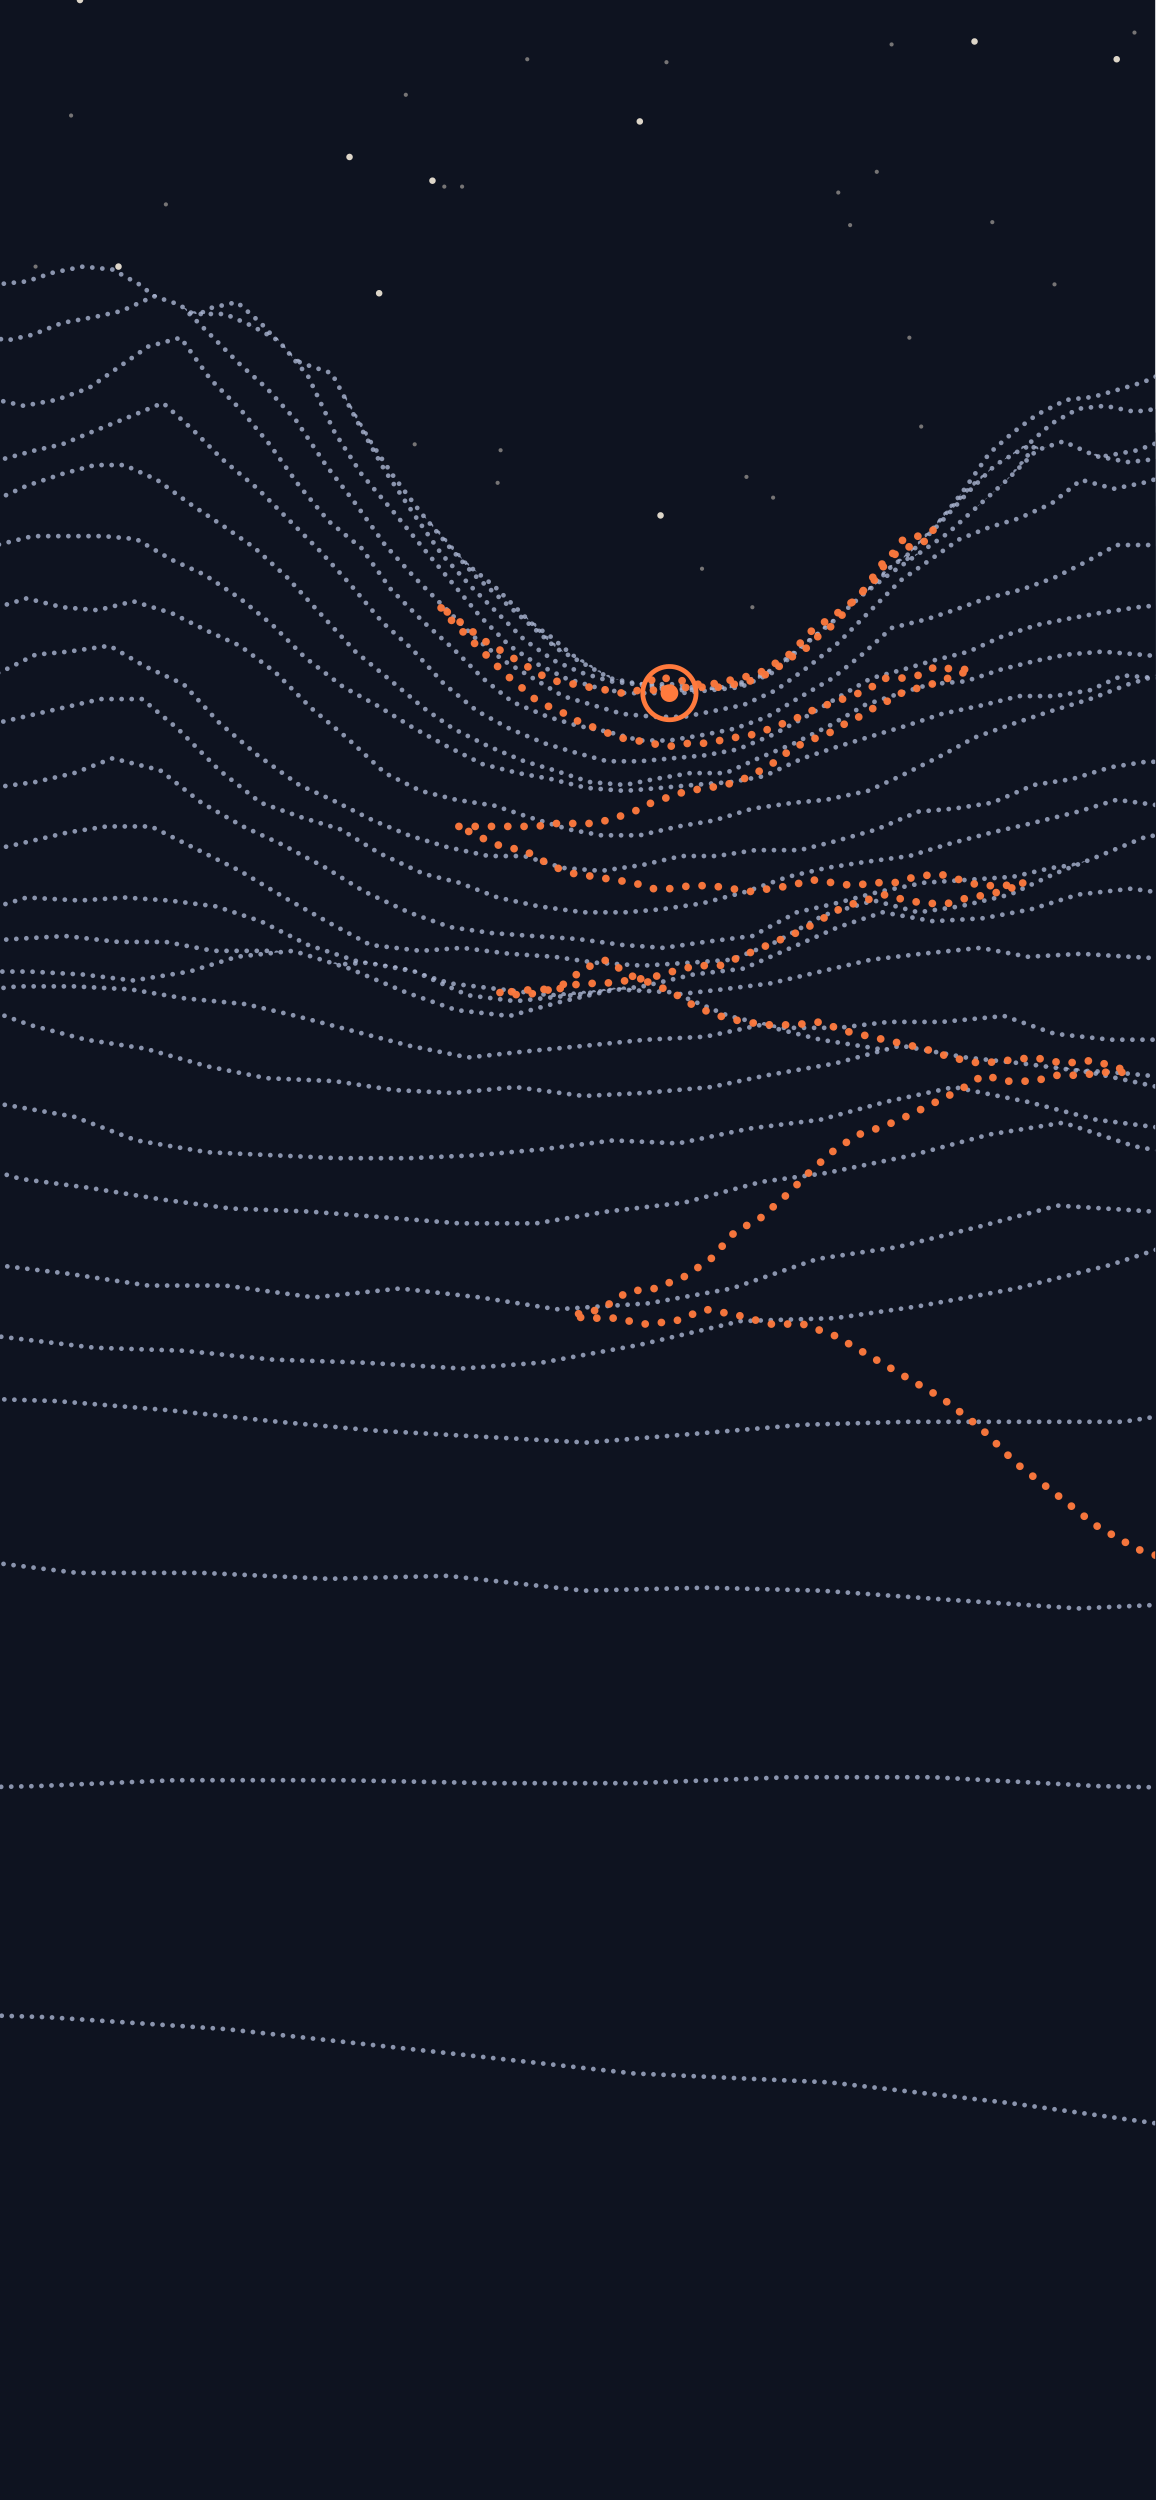
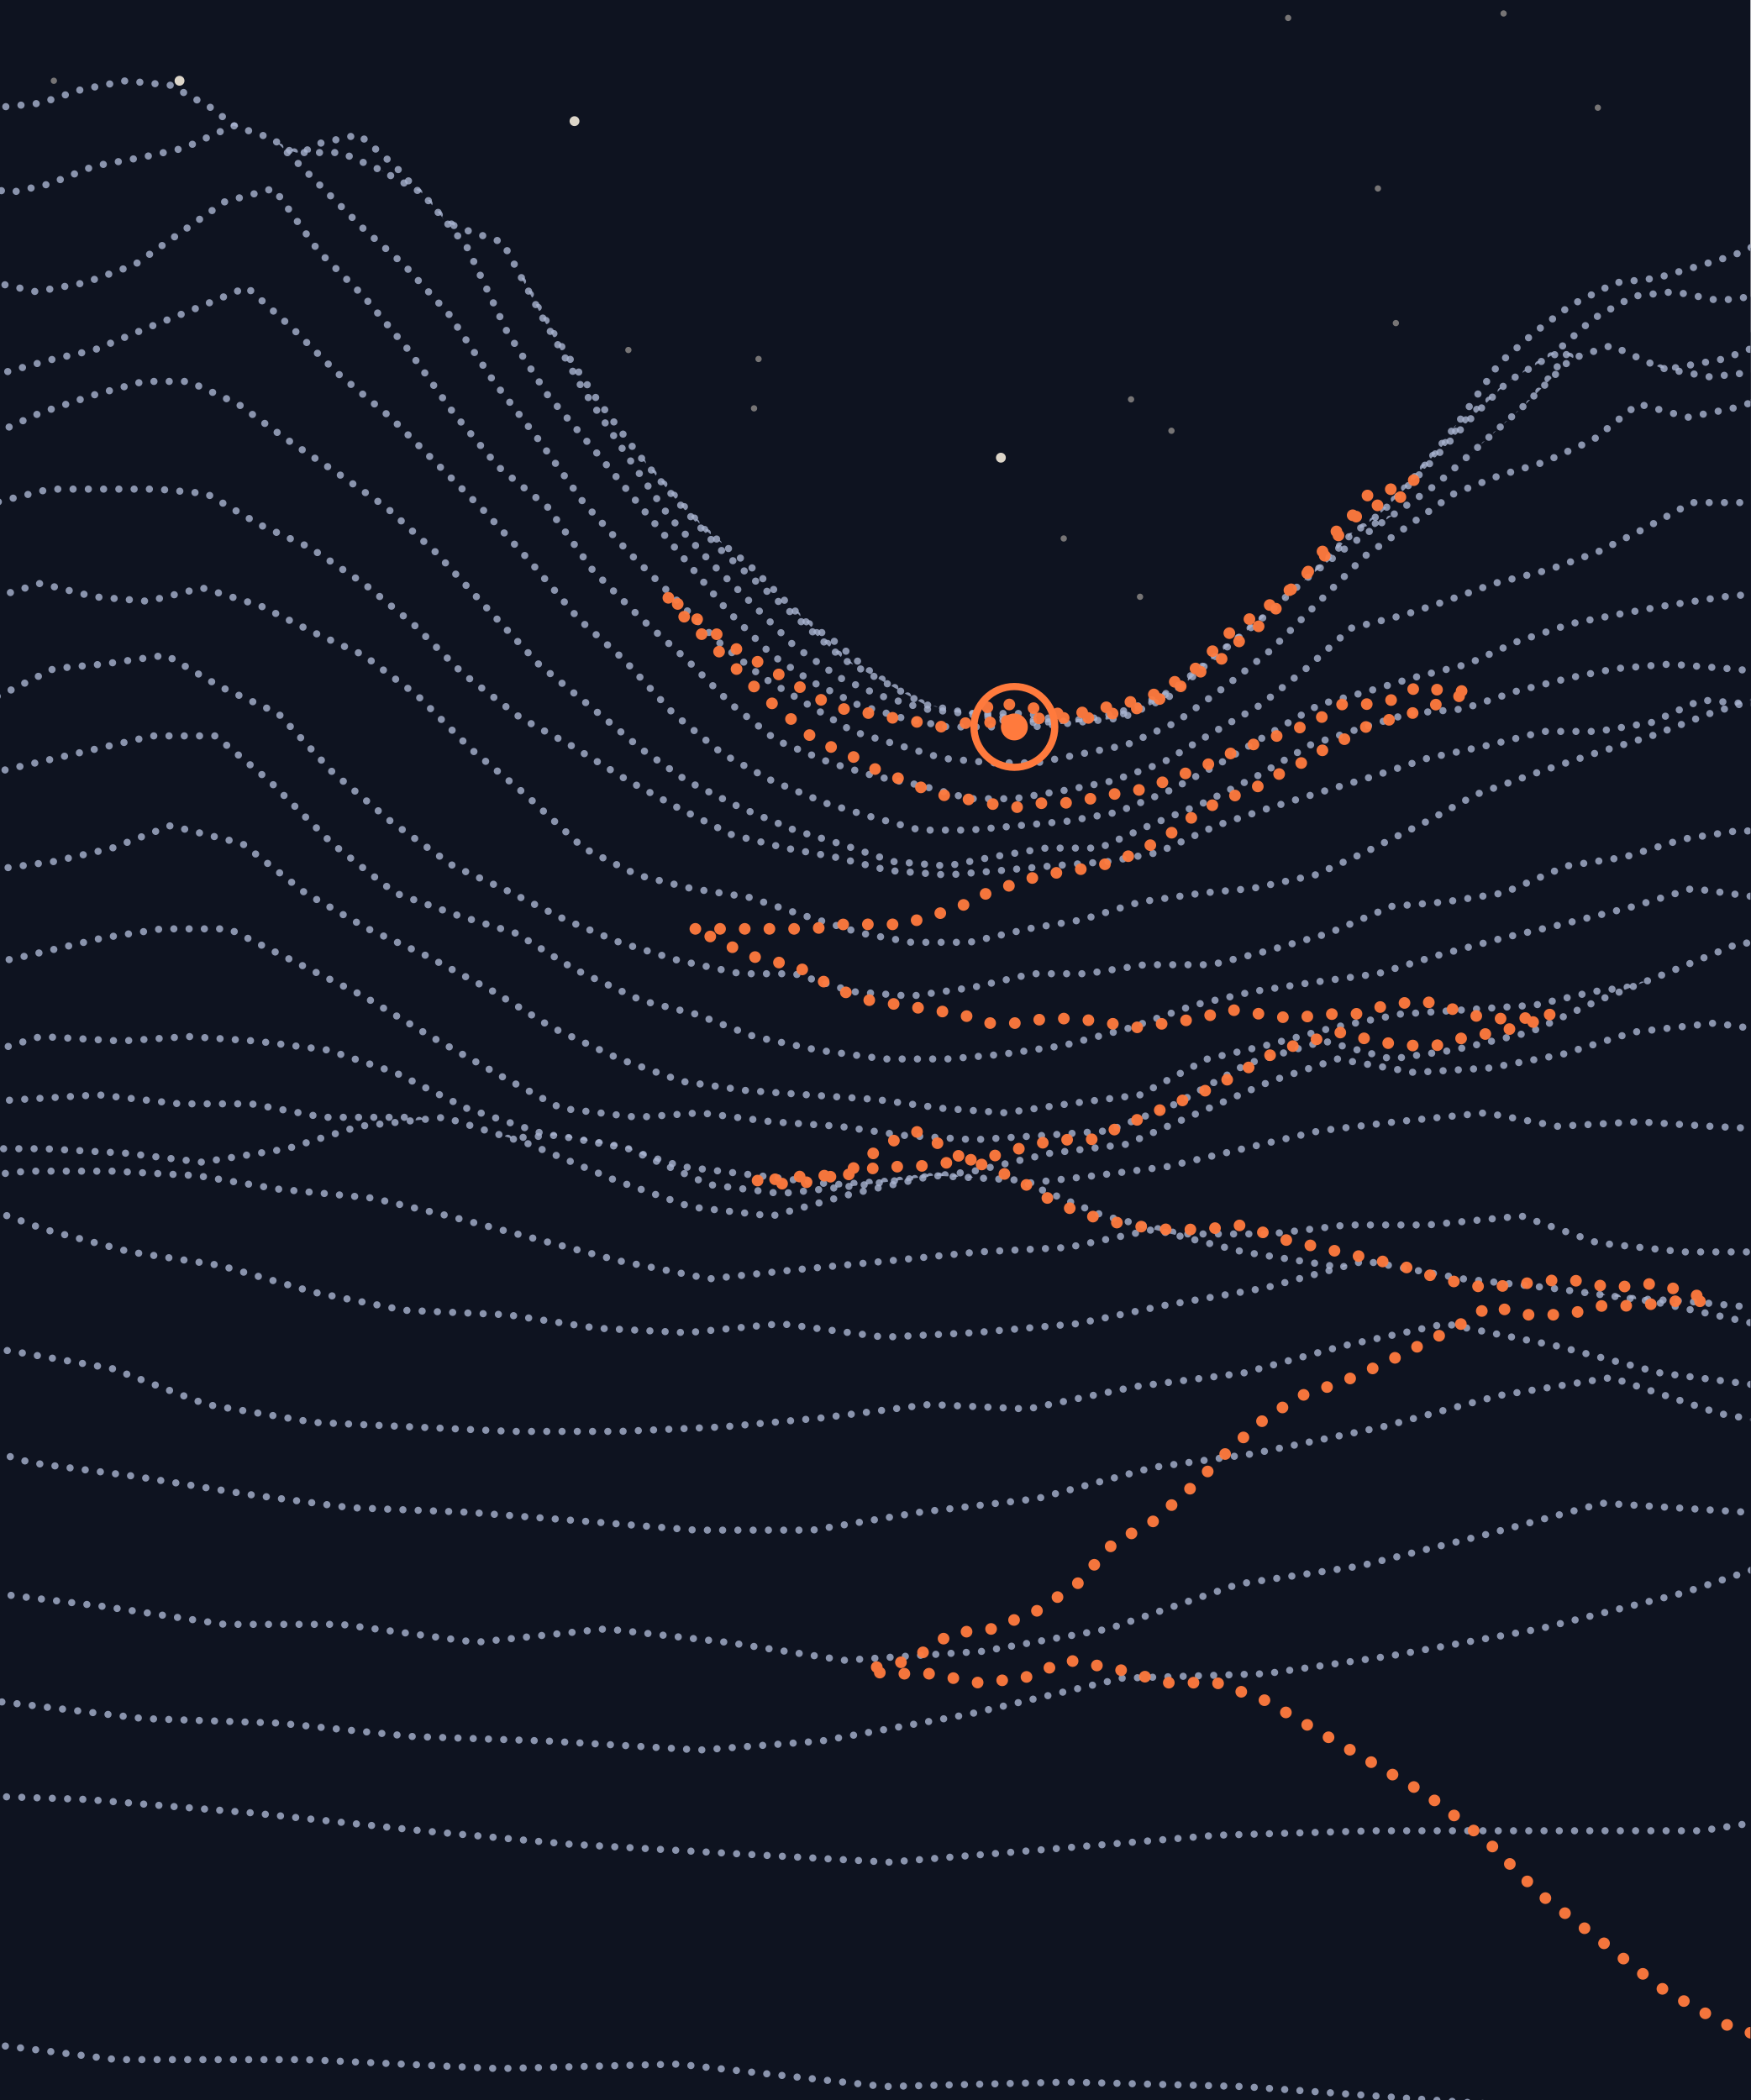
- <svg xmlns="http://www.w3.org/2000/svg" viewBox="0 0 390 844" preserveAspectRatio="xMidYMid slice" role="img" aria-label="Dotted mountain ridges with a lit path climbing to a saddle">
+ <svg xmlns="http://www.w3.org/2000/svg" viewBox="0 72 390 468" preserveAspectRatio="xMidYMid slice" role="img" aria-label="Dotted mountain ridges with a lit path climbing to a saddle">
  <defs />
-   <rect x="-50" y="-50" width="490" height="944" fill="#0E1320" />
+   <rect x="-50" y="22" width="490" height="568" fill="#0E1320" />
  <g stroke="#F4EBDC" stroke-linecap="round">
    <path d="M137 32h0M279 357h0M33 303h0M307 114h0M140 150h0M202 271h0M261 168h0M49 309h0M301 15h0M225 21h0M141 390h0M315 307h0M141 327h0M12 90h0M335 75h0M293 396h0M283 65h0M180 250h0M99 261h0M178 20h0M296 58h0M156 246h0M109 420h0M56 69h0M108 137h0M286 216h0M79 229h0M150 63h0M27 295h0M383 11h0M311 144h0M124 412h0M215 297h0M252 161h0M64 163h0M349 205h0M356 96h0M237 192h0M42 288h0M204 281h0M187 258h0M352 265h0M302 301h0M287 76h0M169 152h0M24 39h0M226 388h0M168 163h0M353 322h0M156 63h0M254 205h0M127 218h0" stroke-width="1.4" opacity=".45" />
    <path d="M94 117h0M40 90h0M153 202h0M118 53h0M377 20h0M110 368h0M223 174h0M14 292h0M16 218h0M76 261h0M100 155h0M329 14h0M374 260h0M128 99h0M216 41h0M27 0h0M361 176h0M146 61h0" stroke-width="2.2" opacity=".9" />
  </g>
  <g fill="#0E1320" stroke="#A9B4D0" stroke-linecap="round" stroke-width="1.6" stroke-dasharray="0 3.4" stroke-opacity=".8">
    <path d="M-55 307l6 0l7 0l6 0l6 0l7 0l6 1l6 0l7 1l6 0l6 0l7 0l7 0l6 0l7 0l6 0l6 0l7 0l6 0l7 0l6 -1l6 0l6 0l7 0l7 0l7 0l6 1l6 0l7 0l7 0l6 0l7 0l6 1l7 0l7 0l6 -1l6 0l7 0l6 0l7 0l7 0l7 -1l6 0l7 0l7 1l6 1l6 0l7 0l7 0l7 0l6 0l7 1l6 0l8 0l7 0l6 0l6 -1l7 -1l7 -1l7 0l7 1l7 0l6 0l6 0l8 0l6 0l7 0l7 1l7 0l6 0l7 0l7 0l7 0l7 0l7 0l7 0l6 -1V884H-55z" stroke="none" />
    <path d="M-55 307l6 0l7 0l6 0l6 0l7 0l6 1l6 0l7 1l6 0l6 0l7 0l7 0l6 0l7 0l6 0l6 0l7 0l6 0l7 0l6 -1l6 0l6 0l7 0l7 0l7 0l6 1l6 0l7 0l7 0l6 0l7 0l6 1l7 0l7 0l6 -1l6 0l7 0l6 0l7 0l7 0l7 -1l6 0l7 0l7 1l6 1l6 0l7 0l7 0l7 0l6 0l7 1l6 0l8 0l7 0l6 0l6 -1l7 -1l7 -1l7 0l7 1l7 0l6 0l6 0l8 0l6 0l7 0l7 1l7 0l6 0l7 0l7 0l7 0l7 0l7 0l7 0l6 -1" fill="none" />
    <path d="M-58 307l7 0l6 0l6 1l8 0l5 0l7 0l7 0l7 1l6 0l6 0l7 -1l6 0l7 -1l7 0l7 0l5 0l8 0l6 1l6 1l7 0l6 -1l7 -1l7 0l7 0l7 0l6 0l7 1l6 0l7 0l7 0l7 0l7 0l6 0l7 1l7 0l6 0l7 0l7 0l6 0l7 0l7 -1l7 0l7 1l6 1l7 0l7 1l7 0l6 0l8 0l6 -1l7 -1l7 0l7 1l6 0l8 0l6 -1l7 0l7 0l7 0l6 1l8 0l6 0l7 0l7 0l8 0l6 1l7 0l8 -1l6 0l7 0l7 0l7 -1l7 0l7 0l8 1V884H-58z" stroke="none" />
    <path d="M-58 307l7 0l6 0l6 1l8 0l5 0l7 0l7 0l7 1l6 0l6 0l7 -1l6 0l7 -1l7 0l7 0l5 0l8 0l6 1l6 1l7 0l6 -1l7 -1l7 0l7 0l7 0l6 0l7 1l6 0l7 0l7 0l7 0l7 0l6 0l7 1l7 0l6 0l7 0l7 0l6 0l7 0l7 -1l7 0l7 1l6 1l7 0l7 1l7 0l6 0l8 0l6 -1l7 -1l7 0l7 1l6 0l8 0l6 -1l7 0l7 0l7 0l6 1l8 0l6 0l7 0l7 0l8 0l6 1l7 0l8 -1l6 0l7 0l7 0l7 -1l7 0l7 0l8 1" fill="none" />
    <path d="M-57 306l6 0l7 -1l7 0l7 1l6 1l7 0l7 0l7 -1l6 0l7 0l6 -1l7 0l7 0l6 1l7 0l7 0l6 1l8 0l6 0l7 0l7 -1l7 0l6 -1l7 0l7 0l7 0l6 1l7 0l7 0l7 0l7 0l7 0l7 1l7 1l6 0l7 0l7 0l7 0l7 1l7 0l7 1l7 0l7 0l7 0l6 0l8 -1l7 0l7 0l7 -1l6 0l8 0l7 1l7 1l7 -1l7 0l7 -1l7 0l7 1l7 0l8 0l6 -1l7 0l8 0l6 0l8 1l7 0l7 0l7 1l7 0l7 -1l7 -1l8 -1l6 1V884H-57z" stroke="none" />
    <path d="M-57 306l6 0l7 -1l7 0l7 1l6 1l7 0l7 0l7 -1l6 0l7 0l6 -1l7 0l7 0l6 1l7 0l7 0l6 1l8 0l6 0l7 0l7 -1l7 0l6 -1l7 0l7 0l7 0l6 1l7 0l7 0l7 0l7 0l7 0l7 1l7 1l6 0l7 0l7 0l7 0l7 1l7 0l7 1l7 0l7 0l7 0l6 0l8 -1l7 0l7 0l7 -1l6 0l8 0l7 1l7 1l7 -1l7 0l7 -1l7 0l7 1l7 0l8 0l6 -1l7 0l8 0l6 0l8 1l7 0l7 0l7 1l7 0l7 -1l7 -1l8 -1l6 1" fill="none" />
    <path d="M-59 300l6 -1l7 0l6 1l7 1l7 1l7 0l7 -1l7 -1l7 0l7 1l7 0l7 0l6 0l7 0l7 0l7 1l7 0l6 -1l7 0l7 0l8 0l6 0l7 0l8 -1l6 0l7 1l8 1l6 0l7 -1l7 0l7 1l7 2l8 1l7 0l7 1l6 0l8 0l7 1l6 0l7 1l8 0l7 1l7 0l7 0l7 -1l8 0l6 -1l8 0l7 -1l7 0l7 0l8 0l6 0l8 0l7 0l7 -1l8 0l6 -1l8 0l7 0l8 0l7 0l7 0l7 0l7 1l8 0l7 0l8 0l7 0l7 0l8 -1l7 1V884H-59z" stroke="none" />
    <path d="M-59 300l6 -1l7 0l6 1l7 1l7 1l7 0l7 -1l7 -1l7 0l7 1l7 0l7 0l6 0l7 0l7 0l7 1l7 0l6 -1l7 0l7 0l8 0l6 0l7 0l8 -1l6 0l7 1l8 1l6 0l7 -1l7 0l7 1l7 2l8 1l7 0l7 1l6 0l8 0l7 1l6 0l7 1l8 0l7 1l7 0l7 0l7 -1l8 0l6 -1l8 0l7 -1l7 0l7 0l8 0l6 0l8 0l7 0l7 -1l8 0l6 -1l8 0l7 0l8 0l7 0l7 0l7 0l7 1l8 0l7 0l8 0l7 0l7 0l8 -1l7 1" fill="none" />
    <path d="M-59 289l7 1l7 1l7 1l7 0l6 0l8 0l7 0l7 -1l7 1l6 0l8 0l7 1l7 1l7 0l7 1l7 0l7 0l7 -1l8 0l7 0l6 0l7 0l8 -1l7 -1l7 0l8 1l6 0l8 1l7 0l7 2l8 1l7 1l7 1l6 1l8 1l7 1l7 1l7 0l8 1l7 1l7 0l8 0l7 0l8 0l7 0l6 -1l8 -1l7 -1l8 -1l7 -1l7 -1l8 0l8 -1l7 0l7 0l8 -1l7 -1l7 0l8 -1l8 1l6 0l8 -1l8 0l7 1l8 0l7 0l8 0l7 0l7 1l8 1V884H-59z" stroke="none" />
    <path d="M-59 289l7 1l7 1l7 1l7 0l6 0l8 0l7 0l7 -1l7 1l6 0l8 0l7 1l7 1l7 0l7 1l7 0l7 0l7 -1l8 0l7 0l6 0l7 0l8 -1l7 -1l7 0l8 1l6 0l8 1l7 0l7 2l8 1l7 1l7 1l6 1l8 1l7 1l7 1l7 0l8 1l7 1l7 0l8 0l7 0l8 0l7 0l6 -1l8 -1l7 -1l8 -1l7 -1l7 -1l8 0l8 -1l7 0l7 0l8 -1l7 -1l7 0l8 -1l8 1l6 0l8 -1l8 0l7 1l8 0l7 0l8 0l7 0l7 1l8 1" fill="none" />
    <path d="M-54 272l7 2l7 2l7 1l8 -1l7 1l6 1l8 0l7 0l7 1l7 1l7 1l8 1l6 0l8 1l7 -1l7 0l8 -2l7 1l7 1l7 0l8 -2l7 -2l8 0l6 0l7 0l8 2l7 2l7 1l9 2l6 1l8 2l7 2l8 2l7 1l7 2l8 1l7 1l8 1l7 0l8 0l7 1l8 0l8 0l6 -1l8 -2l8 -1l7 -2l8 -2l7 -2l8 -2l7 -2l8 -1l7 -1l8 -2l7 -1l8 -1l7 0l8 0l8 0l8 -2l7 0l8 1l8 1l7 1l8 1l7 0l8 1l8 1V884H-54z" stroke="none" />
    <path d="M-54 272l7 2l7 2l7 1l8 -1l7 1l6 1l8 0l7 0l7 1l7 1l7 1l8 1l6 0l8 1l7 -1l7 0l8 -2l7 1l7 1l7 0l8 -2l7 -2l8 0l6 0l7 0l8 2l7 2l7 1l9 2l6 1l8 2l7 2l8 2l7 1l7 2l8 1l7 1l8 1l7 0l8 0l7 1l8 0l8 0l6 -1l8 -2l8 -1l7 -2l8 -2l7 -2l8 -2l7 -2l8 -1l7 -1l8 -2l7 -1l8 -1l7 0l8 0l8 0l8 -2l7 0l8 1l8 1l7 1l8 1l7 0l8 1l8 1" fill="none" />
    <path d="M-53 252l7 2l7 0l8 1l7 1l7 2l8 0l7 1l7 2l7 1l8 1l8 0l7 -1l7 0l8 0l7 -2l7 0l8 2l7 0l7 0l8 -2l7 -4l7 0l9 1l7 0l8 5l7 3l7 2l8 3l7 2l8 2l8 2l7 2l7 3l8 3l8 2l8 2l7 0l8 1l7 0l8 1l8 0l7 -1l8 -1l8 -1l7 -2l8 -3l8 -4l8 -4l7 -3l8 -3l7 -2l8 -2l8 -1l8 -1l8 -1l7 -3l9 0l7 -3l7 -4l9 0l7 1l8 2l8 3l7 1l8 0l9 -1V884H-53z" stroke="none" />
    <path d="M-53 252l7 2l7 0l8 1l7 1l7 2l8 0l7 1l7 2l7 1l8 1l8 0l7 -1l7 0l8 0l7 -2l7 0l8 2l7 0l7 0l8 -2l7 -4l7 0l9 1l7 0l8 5l7 3l7 2l8 3l7 2l8 2l8 2l7 2l7 3l8 3l8 2l8 2l7 0l8 1l7 0l8 1l8 0l7 -1l8 -1l8 -1l7 -2l8 -3l8 -4l8 -4l7 -3l8 -3l7 -2l8 -2l8 -1l8 -1l8 -1l7 -3l9 0l7 -3l7 -4l9 0l7 1l8 2l8 3l7 1l8 0l9 -1" fill="none" />
    <path d="M-56 227l8 2l7 0l7 -2l8 0l8 2l8 1l7 1l7 -1l8 0l8 1l7 2l8 1l7 0l7 -3l8 2l8 2l8 -1l7 -2l8 -2l7 -1l8 1l8 1l8 4l6 4l9 4l8 3l7 3l8 3l7 3l8 4l8 4l7 3l8 5l8 3l8 3l8 1l8 1l7 0l8 -1l8 0l8 -1l7 -1l9 -2l7 -2l8 -4l8 -6l8 -7l8 -4l8 -4l7 -2l8 -3l8 -2l9 -1l7 -1l9 -3l7 -1l9 -3l7 -4l9 -3l7 0l8 3l8 3l9 1l7 -1l8 -1V884H-56z" stroke="none" />
    <path d="M-56 227l8 2l7 0l7 -2l8 0l8 2l8 1l7 1l7 -1l8 0l8 1l7 2l8 1l7 0l7 -3l8 2l8 2l8 -1l7 -2l8 -2l7 -1l8 1l8 1l8 4l6 4l9 4l8 3l7 3l8 3l7 3l8 4l8 4l7 3l8 5l8 3l8 3l8 1l8 1l7 0l8 -1l8 0l8 -1l7 -1l9 -2l7 -2l8 -4l8 -6l8 -7l8 -4l8 -4l7 -2l8 -3l8 -2l9 -1l7 -1l9 -3l7 -1l9 -3l7 -4l9 -3l7 0l8 3l8 3l9 1l7 -1l8 -1" fill="none" />
    <path d="M-54 207l7 -4l8 -3l8 6l7 4l8 2l7 0l9 0l7 0l8 -2l8 -3l8 2l7 -1l7 -2l8 -2l8 -3l9 -3l7 -1l7 1l9 0l7 -1l8 5l8 6l8 7l8 6l8 5l8 2l7 2l8 5l8 7l8 5l8 4l8 4l8 4l7 2l8 2l9 1l8 1l8 0l8 -1l7 -1l9 -3l8 -4l8 -5l8 -5l8 -4l9 -6l7 -6l9 -9l7 -6l9 -5l7 -4l9 0l8 -1l8 -1l9 -2l7 -2l9 -4l7 -4l9 0l8 1l9 1l8 0l8 1V884H-54z" stroke="none" />
    <path d="M-54 207l7 -4l8 -3l8 6l7 4l8 2l7 0l9 0l7 0l8 -2l8 -3l8 2l7 -1l7 -2l8 -2l8 -3l9 -3l7 -1l7 1l9 0l7 -1l8 5l8 6l8 7l8 6l8 5l8 2l7 2l8 5l8 7l8 5l8 4l8 4l8 4l7 2l8 2l9 1l8 1l8 0l8 -1l7 -1l9 -3l8 -4l8 -5l8 -5l8 -4l9 -6l7 -6l9 -9l7 -6l9 -5l7 -4l9 0l8 -1l8 -1l9 -2l7 -2l9 -4l7 -4l9 0l8 1l9 1l8 0l8 1" fill="none" />
    <path d="M-57 173l8 0l8 6l7 2l8 -1l8 -1l8 -2l9 -4l6 -2l9 0l7 2l8 0l9 -3l8 -1l8 -1l8 -2l7 -3l9 -3l7 0l9 0l7 11l9 7l7 6l8 7l9 5l8 5l7 5l9 6l8 6l8 6l9 6l7 5l8 6l9 5l8 5l9 3l7 0l9 -1l8 -3l8 -3l8 -3l9 -4l8 -5l8 -7l9 -9l8 -8l9 -11l8 -12l8 -2l8 -1l8 -2l9 4l8 -1l8 -7l8 -2l9 -5l8 -9l9 -4l8 3l9 3l8 3l8 0l10 0V884H-57z" stroke="none" />
    <path d="M-57 173l8 0l8 6l7 2l8 -1l8 -1l8 -2l9 -4l6 -2l9 0l7 2l8 0l9 -3l8 -1l8 -1l8 -2l7 -3l9 -3l7 0l9 0l7 11l9 7l7 6l8 7l9 5l8 5l7 5l9 6l8 6l8 6l9 6l7 5l8 6l9 5l8 5l9 3l7 0l9 -1l8 -3l8 -3l8 -3l9 -4l8 -5l8 -7l9 -9l8 -8l9 -11l8 -12l8 -2l8 -1l8 -2l9 4l8 -1l8 -7l8 -2l9 -5l8 -9l9 -4l8 3l9 3l8 3l8 0l10 0" fill="none" />
    <path d="M-56 151l8 5l8 -2l9 7l8 -4l7 -10l8 -1l8 5l9 -1l7 -3l9 -1l8 1l8 -1l8 0l8 -3l9 -1l9 -2l7 -2l8 2l8 10l9 8l8 6l8 7l9 8l7 7l10 8l7 6l9 7l8 7l8 6l8 4l9 6l9 5l8 4l8 3l9 1l8 -1l9 -4l8 -3l9 -3l8 -5l10 -6l7 -7l9 -11l9 -12l8 -11l8 -13l9 -7l9 1l7 1l10 0l9 -3l8 -5l8 -3l8 -8l10 -9l9 5l8 4l8 0l9 0l8 -2V884H-56z" stroke="none" />
    <path d="M-56 151l8 5l8 -2l9 7l8 -4l7 -10l8 -1l8 5l9 -1l7 -3l9 -1l8 1l8 -1l8 0l8 -3l9 -1l9 -2l7 -2l8 2l8 10l9 8l8 6l8 7l9 8l7 7l10 8l7 6l9 7l8 7l8 6l8 4l9 6l9 5l8 4l8 3l9 1l8 -1l9 -4l8 -3l9 -3l8 -5l10 -6l7 -7l9 -11l9 -12l8 -11l8 -13l9 -7l9 1l7 1l10 0l9 -3l8 -5l8 -3l8 -8l10 -9l9 5l8 4l8 0l9 0l8 -2" fill="none" />
    <path d="M-59 142l8 0l8 -3l9 0l8 -4l8 -4l8 -4l9 -2l9 0l8 0l8 1l8 6l9 1l8 -3l8 -6l9 -4l9 -2l9 2l7 7l9 9l8 11l9 9l8 6l8 7l9 7l8 8l9 8l8 9l9 7l10 7l7 6l9 6l8 4l10 3l8 2l8 0l10 -3l9 -2l8 -3l9 -5l8 -5l10 -10l8 -9l10 -10l7 -10l10 -13l9 -13l8 -7l8 -6l10 -5l9 -1l7 -2l10 -3l9 -4l9 -4l9 2l9 3l8 5l10 4l9 2V884H-59z" stroke="none" />
    <path d="M-59 142l8 0l8 -3l9 0l8 -4l8 -4l8 -4l9 -2l9 0l8 0l8 1l8 6l9 1l8 -3l8 -6l9 -4l9 -2l9 2l7 7l9 9l8 11l9 9l8 6l8 7l9 7l8 8l9 8l8 9l9 7l10 7l7 6l9 6l8 4l10 3l8 2l8 0l10 -3l9 -2l8 -3l9 -5l8 -5l10 -10l8 -9l10 -10l7 -10l10 -13l9 -13l8 -7l8 -6l10 -5l9 -1l7 -2l10 -3l9 -4l9 -4l9 2l9 3l8 5l10 4l9 2" fill="none" />
    <path d="M-58 134l8 -3l9 0l8 1l9 0l8 -2l9 -3l9 -3l7 -2l9 -5l9 3l9 -1l9 -1l8 -2l9 -2l9 0l8 3l9 2l9 3l9 8l8 10l9 10l8 11l9 11l9 9l8 9l10 8l8 8l9 9l9 9l9 5l8 2l9 0l10 0l9 2l8 0l10 -3l9 -5l9 -7l9 -8l10 -9l8 -8l9 -9l9 -10l9 -10l8 -6l10 -7l9 -8l9 -5l9 -1l10 2l8 -1l9 -3l9 -3l10 11l9 6l10 2l8 0V884H-58z" stroke="none" />
    <path d="M-58 134l8 -3l9 0l8 1l9 0l8 -2l9 -3l9 -3l7 -2l9 -5l9 3l9 -1l9 -1l8 -2l9 -2l9 0l8 3l9 2l9 3l9 8l8 10l9 10l8 11l9 11l9 9l8 9l10 8l8 8l9 9l9 9l9 5l8 2l9 0l10 0l9 2l8 0l10 -3l9 -5l9 -7l9 -8l10 -9l8 -8l9 -9l9 -10l9 -10l8 -6l10 -7l9 -8l9 -5l9 -1l10 2l8 -1l9 -3l9 -3l10 11l9 6l10 2l8 0" fill="none" />
    <path d="M-53 114l9 -2l7 5l9 -2l10 -5l8 -7l9 -1l9 -1l9 8l9 2l9 1l9 1l9 0l9 -4l9 -5l9 -2l8 7l10 11l8 6l10 8l9 15l8 12l9 12l10 12l8 9l10 9l9 8l9 8l9 5l9 5l10 2l9 1l10 1l9 -1l8 -2l9 -4l10 -8l10 -8l8 -6l9 -10l10 -8l9 -9l10 -11l9 -9l10 -6l9 1l9 2l9 0l11 -2l8 -3l10 -4l9 -1l11 11l9 6l9 1l10 -2V884H-53z" stroke="none" />
    <path d="M-53 114l9 -2l7 5l9 -2l10 -5l8 -7l9 -1l9 -1l9 8l9 2l9 1l9 1l9 0l9 -4l9 -5l9 -2l8 7l10 11l8 6l10 8l9 15l8 12l9 12l10 12l8 9l10 9l9 8l9 8l9 5l9 5l10 2l9 1l10 1l9 -1l8 -2l9 -4l10 -8l10 -8l8 -6l9 -10l10 -8l9 -9l10 -11l9 -9l10 -6l9 1l9 2l9 0l11 -2l8 -3l10 -4l9 -1l11 11l9 6l9 1l10 -2" fill="none" />
    <path d="M-53 116l9 -6l10 -11l9 -8l9 3l8 2l10 2l9 3l9 1l10 5l9 2l9 -3l9 -3l9 3l9 4l9 0l9 9l10 4l9 3l9 17l9 16l10 15l9 13l10 11l10 10l8 8l10 7l9 4l10 3l9 1l11 2l9 0l9 0l10 -3l9 -5l11 -7l9 -8l10 -10l9 -10l10 -3l9 -6l10 -10l9 -8l9 -12l11 6l10 5l9 2l10 -2l10 -3l9 -5l11 1l9 6l11 2l8 5V884H-53z" stroke="none" />
    <path d="M-53 116l9 -6l10 -11l9 -8l9 3l8 2l10 2l9 3l9 1l10 5l9 2l9 -3l9 -3l9 3l9 4l9 0l9 9l10 4l9 3l9 17l9 16l10 15l9 13l10 11l10 10l8 8l10 7l9 4l10 3l9 1l11 2l9 0l9 0l10 -3l9 -5l11 -7l9 -8l10 -10l9 -10l10 -3l9 -6l10 -10l9 -8l9 -12l11 6l10 5l9 2l10 -2l10 -3l9 -5l11 1l9 6l11 2l8 5" fill="none" />
    <path d="M-57 116l9 -9l10 -8l9 -7l10 -1l9 2l9 3l10 -1l9 -3l10 -2l10 1l9 5l9 7l10 3l10 0l9 4l9 5l10 12l9 19l9 14l11 13l9 11l10 12l10 12l10 10l9 6l10 5l10 3l10 2l10 0l9 0l10 -1l10 -1l11 -5l9 -8l11 -9l10 -9l9 -7l10 -7l10 -7l10 -9l10 -9l10 -10l9 -3l11 5l11 2l9 -1l10 2l10 -3l11 1l9 10l12 3V884H-57z" stroke="none" />
    <path d="M-57 116l9 -9l10 -8l9 -7l10 -1l9 2l9 3l10 -1l9 -3l10 -2l10 1l9 5l9 7l10 3l10 0l9 4l9 5l10 12l9 19l9 14l11 13l9 11l10 12l10 12l10 10l9 6l10 5l10 3l10 2l10 0l9 0l10 -1l10 -1l11 -5l9 -8l11 -9l10 -9l9 -7l10 -7l10 -7l10 -9l10 -9l10 -10l9 -3l11 5l11 2l9 -1l10 2l10 -3l11 1l9 10l12 3" fill="none" />
    <path d="M-58 127l11 -2l9 -2l10 -6l10 -14l10 9l10 3l9 -2l10 -4l11 -2l9 -2l11 -5l9 3l10 10l10 10l9 8l10 11l10 15l10 13l10 14l10 11l9 9l11 11l10 8l10 6l10 6l10 3l10 3l11 1l10 0l10 -2l10 -2l11 -5l11 -8l10 -8l10 -10l11 -11l10 -7l10 -7l10 -4l10 -3l11 -5l10 -8l11 3l10 -2l10 -3l11 5l11 -2l11 -2l9 2l11 -1V884H-58z" stroke="none" />
    <path d="M-58 127l11 -2l9 -2l10 -6l10 -14l10 9l10 3l9 -2l10 -4l11 -2l9 -2l11 -5l9 3l10 10l10 10l9 8l10 11l10 15l10 13l10 14l10 11l9 9l11 11l10 8l10 6l10 6l10 3l10 3l11 1l10 0l10 -2l10 -2l11 -5l11 -8l10 -8l10 -10l11 -11l10 -7l10 -7l10 -4l10 -3l11 -5l10 -8l11 3l10 -2l10 -3l11 5l11 -2l11 -2l9 2l11 -1" fill="none" />
    <path d="M-52 131l10 -3l10 0l11 3l10 2l10 2l9 2l11 -2l11 -4l10 -7l10 -7l11 -3l10 14l10 10l10 12l10 14l10 12l11 9l10 14l11 11l10 9l10 10l10 8l12 5l10 3l10 2l11 3l10 0l12 -2l10 -2l11 -4l10 -6l12 -7l10 -8l10 -9l12 -3l9 -3l11 -4l12 -3l11 -4l10 -5l11 -6l11 0l10 2l12 1l10 2l11 0l11 -1V884H-52z" stroke="none" />
    <path d="M-52 131l10 -3l10 0l11 3l10 2l10 2l9 2l11 -2l11 -4l10 -7l10 -7l11 -3l10 14l10 10l10 12l10 14l10 12l11 9l10 14l11 11l10 9l10 10l10 8l12 5l10 3l10 2l11 3l10 0l12 -2l10 -2l11 -4l10 -6l12 -7l10 -8l10 -9l12 -3l9 -3l11 -4l12 -3l11 -4l10 -5l11 -6l11 0l10 2l12 1l10 2l11 0l11 -1" fill="none" />
    <path d="M-51 155l10 -1l10 5l10 0l12 -3l10 -1l11 -3l9 -2l12 -5l10 -4l12 -5l10 9l10 10l12 10l9 9l12 12l10 11l11 13l10 9l11 12l11 9l11 6l12 5l10 3l11 3l11 0l11 -1l11 -1l11 -2l12 -5l11 -6l10 -6l12 -7l11 -3l10 -3l12 -3l11 -5l12 -4l10 -2l11 -2l13 -2l11 -1l12 1l11 -3l11 6l11 6V884H-51z" stroke="none" />
    <path d="M-51 155l10 -1l10 5l10 0l12 -3l10 -1l11 -3l9 -2l12 -5l10 -4l12 -5l10 9l10 10l12 10l9 9l12 12l10 11l11 13l10 9l11 12l11 9l11 6l12 5l10 3l11 3l11 0l11 -1l11 -1l11 -2l12 -5l11 -6l10 -6l12 -7l11 -3l10 -3l12 -3l11 -5l12 -4l10 -2l11 -2l13 -2l11 -1l12 1l11 -3l11 6l11 6" fill="none" />
    <path d="M-57 168l11 4l10 3l12 -1l11 -2l11 -3l11 -5l12 -4l11 -3l10 0l11 5l11 8l12 8l10 7l11 10l11 12l12 13l11 9l12 10l10 7l12 6l12 5l10 3l12 4l12 1l10 -2l12 -2l12 0l11 -5l12 -5l12 -6l12 -7l12 -4l10 -3l12 -1l12 -4l12 -3l10 -2l12 -1l13 1l11 1l12 -3l12 -2l11 -1l13 6V884H-57z" stroke="none" />
    <path d="M-57 168l11 4l10 3l12 -1l11 -2l11 -3l11 -5l12 -4l11 -3l10 0l11 5l11 8l12 8l10 7l11 10l11 12l12 13l11 9l12 10l10 7l12 6l12 5l10 3l12 4l12 1l10 -2l12 -2l12 0l11 -5l12 -5l12 -6l12 -7l12 -4l10 -3l12 -1l12 -4l12 -3l10 -2l12 -1l13 1l11 1l12 -3l12 -2l11 -1l13 6" fill="none" />
    <path d="M-57 188l11 -3l12 -2l11 3l11 0l11 -2l12 -3l12 0l12 0l11 1l12 7l11 5l12 8l11 9l11 11l13 10l11 6l13 8l11 6l12 6l12 3l11 2l12 3l13 1l12 -1l11 -1l13 -1l11 -2l13 -6l12 -4l13 -4l10 -3l12 -4l14 -3l12 -3l12 0l12 -2l11 -5l12 1l14 1l11 1l14 -1l12 -3V884H-57z" stroke="none" />
    <path d="M-57 188l11 -3l12 -2l11 3l11 0l11 -2l12 -3l12 0l12 0l11 1l12 7l11 5l12 8l11 9l11 11l13 10l11 6l13 8l11 6l12 6l12 3l11 2l12 3l13 1l12 -1l11 -1l13 -1l11 -2l13 -6l12 -4l13 -4l10 -3l12 -4l14 -3l12 -3l12 0l12 -2l11 -5l12 1l14 1l11 1l14 -1l12 -3" fill="none" />
    <path d="M-51 206l11 2l12 2l13 -1l11 -3l13 -4l12 3l12 1l12 -3l13 4l12 6l11 5l12 9l12 12l12 10l13 12l12 6l12 3l13 2l12 4l13 4l11 2l13 0l13 -3l12 -2l13 -4l14 -2l11 -1l14 -3l11 -5l14 -7l11 -6l14 -5l12 -4l13 -4l13 -5l13 -4l13 3l13 4l11 0l14 0V884H-51z" stroke="none" />
    <path d="M-51 206l11 2l12 2l13 -1l11 -3l13 -4l12 3l12 1l12 -3l13 4l12 6l11 5l12 9l12 12l12 10l13 12l12 6l12 3l13 2l12 4l13 4l11 2l13 0l13 -3l12 -2l13 -4l14 -2l11 -1l14 -3l11 -5l14 -7l11 -6l14 -5l12 -4l13 -4l13 -5l13 -4l13 3l13 4l11 0l14 0" fill="none" />
    <path d="M-51 229l12 1l13 1l12 0l14 -4l12 -6l11 -1l14 -2l12 7l13 6l12 13l13 11l14 10l11 5l14 7l12 5l13 4l14 3l12 0l13 4l13 1l14 -2l13 -3l12 0l13 -2l15 0l12 -3l14 -4l14 -6l12 -1l13 -2l14 -6l13 -2l13 -4l13 -2l15 2l13 2l13 0l14 -4V884H-51z" stroke="none" />
    <path d="M-51 229l12 1l13 1l12 0l14 -4l12 -6l11 -1l14 -2l12 7l13 6l12 13l13 11l14 10l11 5l14 7l12 5l13 4l14 3l12 0l13 4l13 1l14 -2l13 -3l12 0l13 -2l15 0l12 -3l14 -4l14 -6l12 -1l13 -2l14 -6l13 -2l13 -4l13 -2l15 2l13 2l13 0l14 -4" fill="none" />
    <path d="M-59 253l13 0l14 -4l13 -1l14 -3l13 -3l13 -3l13 -3l14 0l12 10l14 14l14 11l14 5l13 4l13 8l15 7l12 3l13 5l14 3l15 2l14 0l12 -1l14 -2l15 -4l14 -5l13 -3l13 -2l15 -2l13 -4l15 -4l13 -3l16 -4l13 -4l15 2l14 2l12 3l15 -1l14 -2V884H-59z" stroke="none" />
    <path d="M-59 253l13 0l14 -4l13 -1l14 -3l13 -3l13 -3l13 -3l14 0l12 10l14 14l14 11l14 5l13 4l13 8l15 7l12 3l13 5l14 3l15 2l14 0l12 -1l14 -2l15 -4l14 -5l13 -3l13 -2l15 -2l13 -4l15 -4l13 -3l16 -4l13 -4l15 2l14 2l12 3l15 -1l14 -2" fill="none" />
    <path d="M-59 268l14 -1l14 2l14 -1l14 -2l15 -2l13 -3l13 -5l16 4l14 11l14 8l13 6l15 8l13 8l15 7l14 5l14 2l14 1l15 1l15 2l14 1l14 -2l16 -2l15 -8l13 -3l15 -4l15 -3l15 -1l15 -1l13 -3l15 -2l16 -6l15 -1l14 -2l15 1l14 -4V884H-59z" stroke="none" />
    <path d="M-59 268l14 -1l14 2l14 -1l14 -2l15 -2l13 -3l13 -5l16 4l14 11l14 8l13 6l15 8l13 8l15 7l14 5l14 2l14 1l15 1l15 2l14 1l14 -2l16 -2l15 -8l13 -3l15 -4l15 -3l15 -1l15 -1l13 -3l15 -2l16 -6l15 -1l14 -2l15 1l14 -4" fill="none" />
    <path d="M-52 290l15 0l14 0l15 -2l14 -3l17 -4l13 -2l15 0l14 7l16 8l15 9l16 9l13 7l17 2l14 -1l16 2l15 1l14 2l16 1l16 -1l14 -1l15 -6l16 -9l17 -5l15 4l14 -2l17 -4l15 -7l15 -6l17 -7l14 2l17 1l16 0l14 -2V884H-52z" stroke="none" />
    <path d="M-52 290l15 0l14 0l15 -2l14 -3l17 -4l13 -2l15 0l14 7l16 8l15 9l16 9l13 7l17 2l14 -1l16 2l15 1l14 2l16 1l16 -1l14 -1l15 -6l16 -9l17 -5l15 4l14 -2l17 -4l15 -7l15 -6l17 -7l14 2l17 1l16 0l14 -2" fill="none" />
    <path d="M-52 303l15 0l17 3l16 1l13 -4l18 1l15 -1l15 1l16 2l15 5l16 8l18 6l14 2l16 5l17 2l17 2l15 -1l16 -2l17 -4l17 -2l16 -7l16 -7l15 -5l17 3l17 -1l16 -3l16 -5l18 -2l14 2l18 7l18 6l17 3V884H-52z" stroke="none" />
    <path d="M-52 303l15 0l17 3l16 1l13 -4l18 1l15 -1l15 1l16 2l15 5l16 8l18 6l14 2l16 5l17 2l17 2l15 -1l16 -2l17 -4l17 -2l16 -7l16 -7l15 -5l17 3l17 -1l16 -3l16 -5l18 -2l14 2l18 7l18 6l17 3" fill="none" />
    <path d="M-59 316l16 1l16 1l17 0l15 -1l17 -1l18 2l16 0l16 3l19 0l17 5l16 -1l16 3l18 8l16 2l19 -2l15 -2l18 2l18 -2l16 -2l17 -4l17 -4l17 -2l20 -2l16 3l18 -1l16 1l20 1l16 2l19 4V884H-59z" stroke="none" />
    <path d="M-59 316l16 1l16 1l17 0l15 -1l17 -1l18 2l16 0l16 3l19 0l17 5l16 -1l16 3l18 8l16 2l19 -2l15 -2l18 2l18 -2l16 -2l17 -4l17 -4l17 -2l20 -2l16 3l18 -1l16 1l20 1l16 2l19 4" fill="none" />
    <path d="M-60 324l17 -1l18 2l17 3l18 0l18 1l17 2l19 -3l16 -5l19 -2l19 6l19 8l17 6l18 2l18 -5l18 -4l19 1l19 8l17 4l20 0l17 -2l18 0l21 -2l17 6l19 2l18 0l19 0l20 -1V884H-60z" stroke="none" />
    <path d="M-60 324l17 -1l18 2l17 3l18 0l18 1l17 2l19 -3l16 -5l19 -2l19 6l19 8l17 6l18 2l18 -5l18 -4l19 1l19 8l17 4l20 0l17 -2l18 0l21 -2l17 6l19 2l18 0l19 0l20 -1" fill="none" />
    <path d="M-53 336l19 -2l21 1l19 -2l19 0l19 1l18 3l21 2l17 4l19 5l19 5l20 4l19 -2l21 -2l20 -2l20 -1l19 -4l20 5l19 3l21 4l19 1l20 2l20 1l21 2l22 -2l20 -4V884H-53z" stroke="none" />
    <path d="M-53 336l19 -2l21 1l19 -2l19 0l19 1l18 3l21 2l17 4l19 5l19 5l20 4l19 -2l21 -2l20 -2l20 -1l19 -4l20 5l19 3l21 4l19 1l20 2l20 1l21 2l22 -2l20 -4" fill="none" />
    <path d="M-51 334l20 -2l19 6l22 8l19 5l20 3l21 6l20 4l23 1l20 3l20 1l21 -2l23 3l20 -1l23 -2l19 -4l23 -4l22 -6l22 4l19 2l23 3l23 5l20 3l24 -2V884H-51z" stroke="none" />
    <path d="M-51 334l20 -2l19 6l22 8l19 5l20 3l21 6l20 4l23 1l20 3l20 1l21 -2l23 3l20 -1l23 -2l19 -4l23 -4l22 -6l22 4l19 2l23 3l23 5l20 3l24 -2" fill="none" />
    <path d="M-42 367l22 5l22 1l23 4l21 8l24 4l22 1l22 1l24 0l23 -1l22 -2l24 -3l22 1l24 -5l24 -3l22 -6l23 -5l25 5l23 6l24 3l21 3l28 1V884H-42z" stroke="none" />
    <path d="M-42 367l22 5l22 1l23 4l21 8l24 4l22 1l22 1l24 0l23 -1l22 -2l24 -3l22 1l24 -5l24 -3l22 -6l23 -5l25 5l23 6l24 3l21 3l28 1" fill="none" />
    <path d="M-43 382l26 9l24 7l23 3l25 4l23 3l26 1l26 2l25 2l26 0l24 -4l26 -3l26 -7l22 -3l29 -6l26 -7l25 -4l24 8l28 5l27 8V884H-43z" stroke="none" />
    <path d="M-43 382l26 9l24 7l23 3l25 4l23 3l26 1l26 2l25 2l26 0l24 -4l26 -3l26 -7l22 -3l29 -6l26 -7l25 -4l24 8l28 5l27 8" fill="none" />
    <path d="M-59 408l28 10l29 9l25 3l27 4l26 0l30 4l29 -3l27 3l26 4l31 -2l28 -5l29 -10l27 -4l28 -7l26 -7l32 2l26 0l32 -1V884H-59z" stroke="none" />
    <path d="M-59 408l28 10l29 9l25 3l27 4l26 0l30 4l29 -3l27 3l26 4l31 -2l28 -5l29 -10l27 -4l28 -7l26 -7l32 2l26 0l32 -1" fill="none" />
    <path d="M-29 443l27 8l34 4l30 1l30 3l30 1l34 2l27 -2l33 -6l34 -8l32 -1l28 -4l33 -6l32 -8l36 -12l30 2V884H-29z" stroke="none" />
    <path d="M-29 443l27 8l34 4l30 1l30 3l30 1l34 2l27 -2l33 -6l34 -8l32 -1l28 -4l33 -6l32 -8l36 -12l30 2" fill="none" />
    <path d="M-46 475l34 -3l31 1l37 3l38 4l33 3l35 2l36 2l37 -3l36 -3l35 -1l40 0l33 0l39 -6V884H-46z" stroke="none" />
    <path d="M-46 475l34 -3l31 1l37 3l38 4l33 3l35 2l36 2l37 -3l36 -3l35 -1l40 0l33 0l39 -6" fill="none" />
    <path d="M-55 515l40 11l41 5l42 0l43 2l40 -1l46 5l41 -1l39 1l42 3l45 3l45 -2V884H-55z" stroke="none" />
    <path d="M-55 515l40 11l41 5l42 0l43 2l40 -1l46 5l41 -1l39 1l42 3l45 3l45 -2" fill="none" />
    <path d="M-37 604l49 -1l47 -2l56 0l51 1l48 0l52 -2l49 0l56 3l47 1V884H-37z" stroke="none" />
    <path d="M-37 604l49 -1l47 -2l56 0l51 1l48 0l52 -2l49 0l56 3l47 1" fill="none" />
    <path d="M-47 679l63 2l60 4l74 8l64 7l66 3l61 7l72 10V884H-47z" stroke="none" />
    <path d="M-47 679l63 2l60 4l74 8l64 7l66 3l61 7l72 10" fill="none" />
    <path d="M-39 918l93 -1l98 -5l100 -1l87 7l109 13V884H-39z" stroke="none" />
    <path d="M-39 918l93 -1l98 -5l100 -1l87 7l109 13" fill="none" />
  </g>
  <path d="M567 630l-18 -15l-18 -16l-19 -14l-17 -16l-18 -12l-16 -6l-16 -6l-16 -7l-16 -7l-14 -3l-15 -5l-14 -8l-14 -11l-13 -10l-12 -12l-13 -10l-12 -7l-12 -7l-12 -7l-11 -4l-11 0l-11 -3l-11 -2l-10 4l-10 1l-11 -2l-10 0l-4 -1l10 -2l9 -6l9 -1l10 -4l9 -6l8 -9l9 -5l9 -8l8 -8l8 -7l8 -5l9 -3l9 -4l8 -4l8 -4l8 -5l8 2l9 0l8 -2l8 0l8 -1l8 0l-2 -1l-10 -3l-10 1l-10 -2l-9 1l-9 1l-10 -2l-9 -3l-9 -2l-9 -2l-9 -2l-8 -3l-9 1l-8 0l-9 -1l-8 -2l-8 -3l-8 -5l-7 -3l-8 -3l-7 -5l-8 3l-6 5l-8 3l-7 1l-8 -1l3 0l9 -1l8 0l8 -2l8 0l8 -1l8 -1l7 -2l8 -2l8 0l7 -3l7 -3l7 -3l7 -3l7 -4l7 -4l7 -2l7 -2l7 2l7 1l7 0l7 -2l7 -1l7 -2l5 -2l-7 1l-8 0l-7 -2l-7 -2l-8 1l-7 2l-7 0l-7 1l-7 -1l-7 -1l-7 2l-7 1l-7 1l-6 -1l-7 -1l-7 0l-6 1l-7 0l-6 -2l-7 -1l-6 -1l-7 -1l-6 -2l-6 -3l-5 -3l-7 -1l-5 -2l-6 -3l-5 -2l7 0l7 0l7 0l6 0l7 -1l7 0l6 0l7 -2l6 -2l6 -3l6 -2l6 -2l7 -1l6 -1l6 -2l6 -3l5 -3l5 -4l6 -3l6 -2l5 -3l6 -3l5 -3l6 -3l5 -3l6 -1l5 -2l6 -2l5 -2l-6 0l-6 -1l-6 3l-6 1l-6 0l-5 4l-6 2l-5 2l-6 2l-6 3l-5 2l-5 2l-6 2l-6 1l-5 1l-6 1l-6 0l-5 1l-6 -1l-5 -1l-6 -1l-5 -2l-5 -2l-5 -2l-5 -3l-5 -2l-5 -3l-4 -4l-4 -3l-4 -4l-4 -4l-4 -4l-4 -4l-4 -4l-3 -4l1 1l5 4l4 3l5 4l5 3l5 3l5 3l5 3l5 2l6 1l5 1l6 1l5 1l6 -1l5 0l6 0l5 -1l5 0l6 0l5 -1l5 -1l5 -2l5 -3l4 -3l5 -3l4 -4l4 -3l4 -4l3 -4l4 -4l3 -4l3 -5l4 -3l4 -3l5 -1l5 -3l0 -2l-5 2l-5 1l-3 4l-3 4l-3 5l-4 4l-4 4l-4 3l-4 3l-5 3l-4 4l-3 4l-5 3l-4 3l-5 2l-5 1l-4 1l-5 1l-5 0l-4 -1l-4 -1l-4 0l-3 0l0 1l1 1l2 1l2 1l1 1" fill="none" stroke="#FF7A3D" stroke-width="2.6" stroke-linecap="round" stroke-linejoin="round" stroke-dasharray="0 5.5" opacity=".95" />
  <circle cx="226" cy="234" r="9" fill="none" stroke="#FF7A3D" stroke-width="1.6" />
  <circle cx="226" cy="234" r="3" fill="#FF7A3D" />
</svg>
